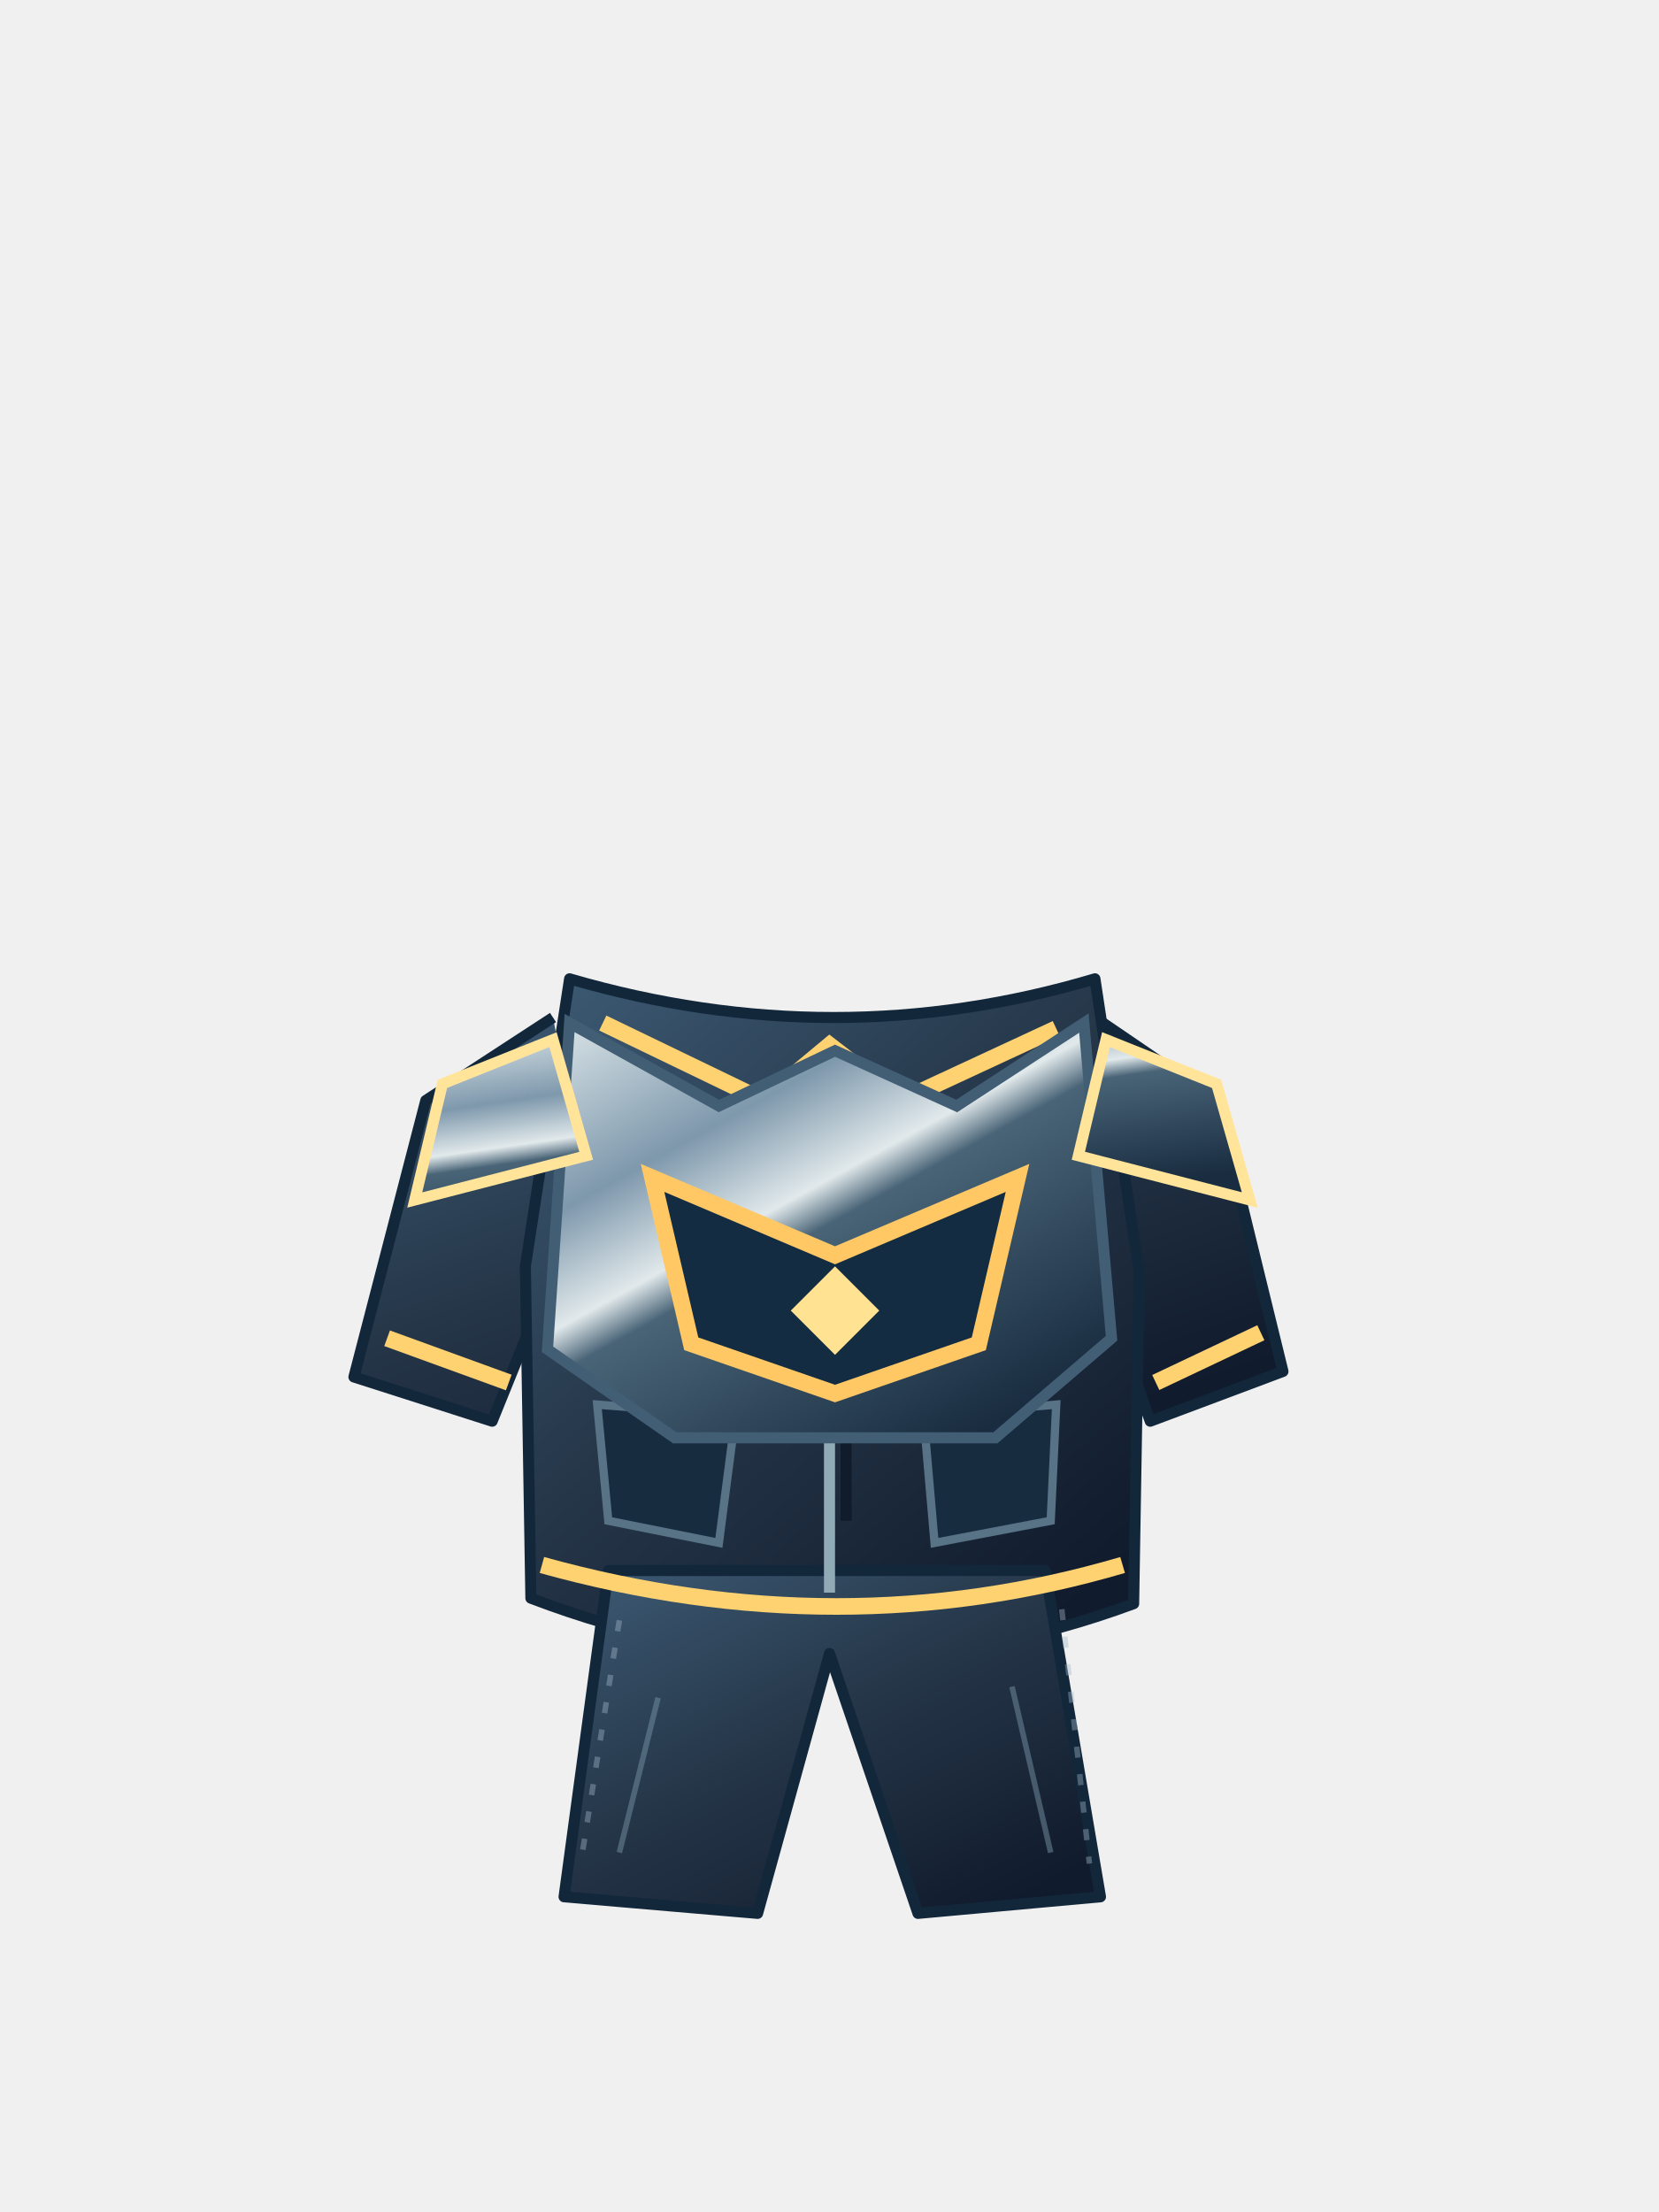
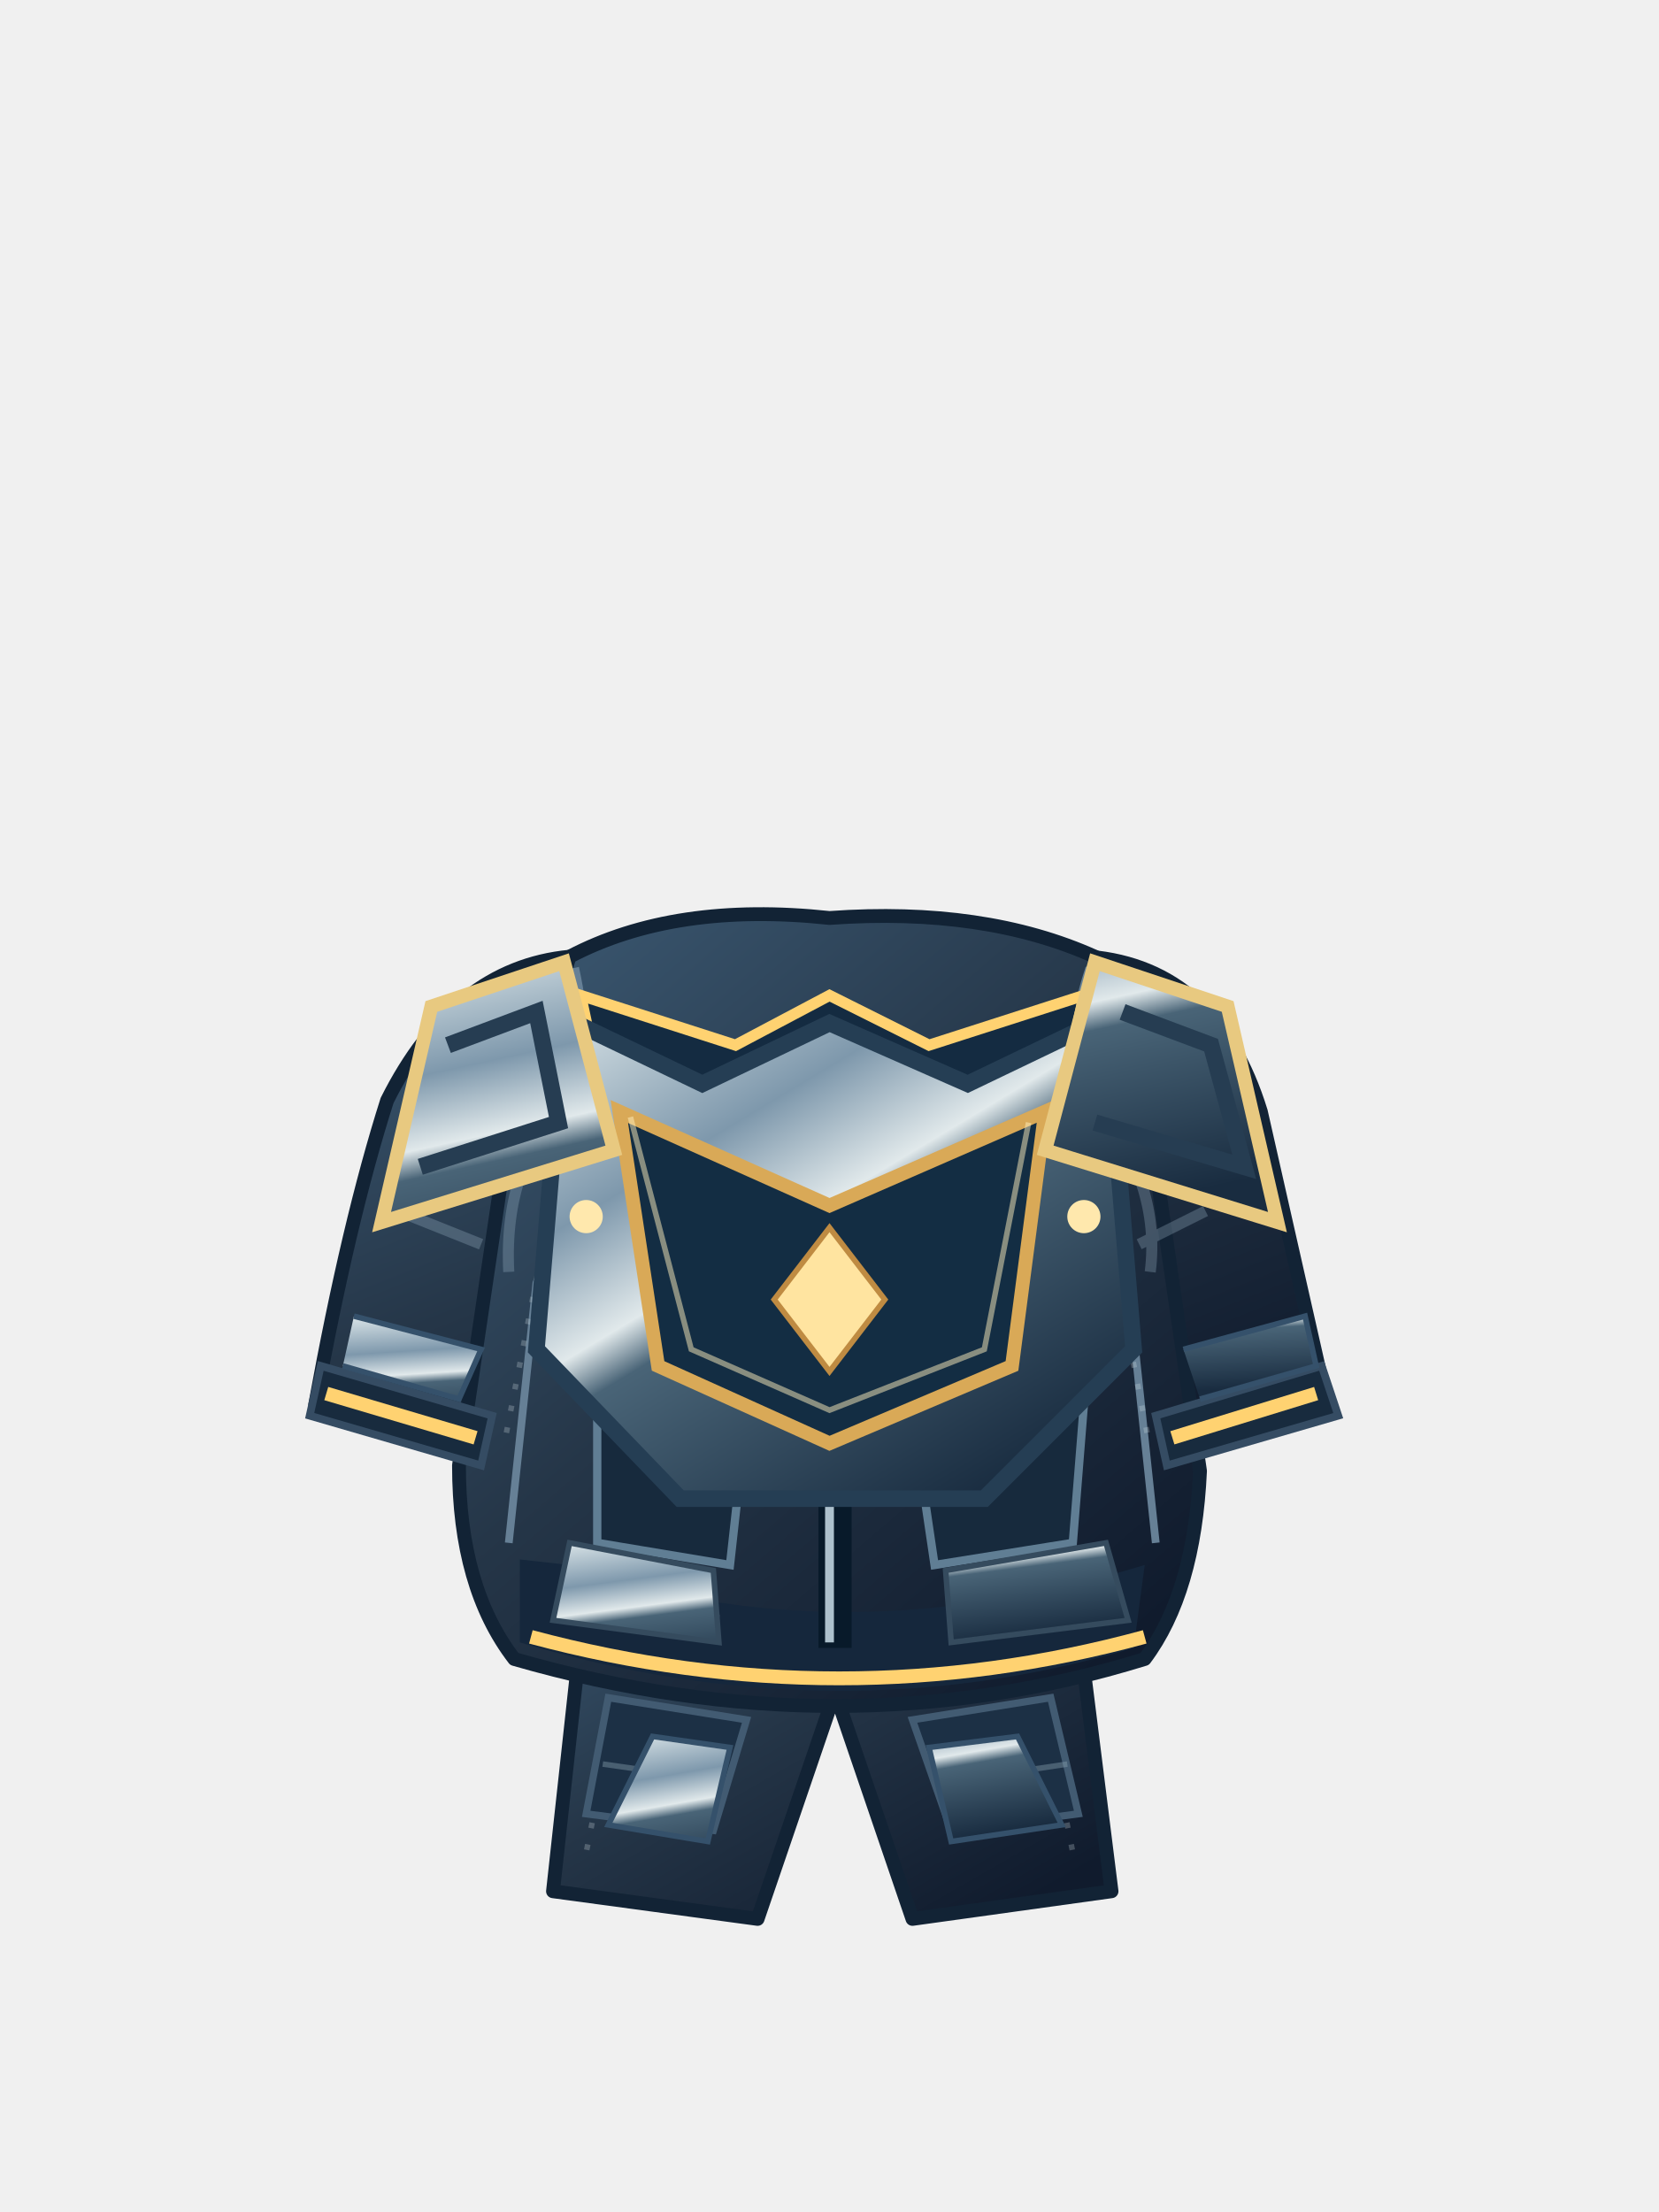
<svg xmlns="http://www.w3.org/2000/svg" viewBox="0 0 300 400">
  <defs>
    <radialGradient id="skin" cx=".32" cy=".2" r=".85">
      <stop stop-color="#eac086" />
      <stop offset=".55" stop-color="#93603e" />
      <stop offset="1" stop-color="#392b37" />
    </radialGradient>
    <linearGradient id="cloth" x2=".8" y2="1">
      <stop stop-color="#3d5b75" />
      <stop offset=".5" stop-color="#253648" />
      <stop offset="1" stop-color="#101b2d" />
    </linearGradient>
    <linearGradient id="metal" x2=".75" y2="1">
      <stop stop-color="#dce6e9" />
      <stop offset=".3" stop-color="#7e98ac" />
      <stop offset=".48" stop-color="#e1e9eb" />
      <stop offset=".55" stop-color="#496477" />
      <stop offset="1" stop-color="#192c40" />
    </linearGradient>
    <linearGradient id="trim" x2="1" y2="1">
      <stop stop-color="#edfcff" />
      <stop offset=".4" stop-color="#ffd271" />
      <stop offset="1" stop-color="#287c9f" />
    </linearGradient>
    <linearGradient id="leather" x2=".8" y2="1">
      <stop stop-color="#c59269" />
      <stop offset=".5" stop-color="#855339" />
      <stop offset="1" stop-color="#392722" />
    </linearGradient>
    <linearGradient id="hair" x2=".3" y2="1">
      <stop stop-color="#8f5a36" />
      <stop offset=".6" stop-color="#492b25" />
      <stop offset="1" stop-color="#241b22" />
    </linearGradient>
    <radialGradient id="lens" cx=".3" cy=".15">
      <stop stop-color="#84d9ef" />
      <stop offset=".6" stop-color="#153e64" />
      <stop offset="1" stop-color="#09182b" />
    </radialGradient>
  </defs>
-   <g stroke="#13273b" stroke-width="2" stroke-linejoin="round">
-     <path d="M100 184L77 199L64 249L89 257L106 215M198 184L220 199L232 248L208 257L193 215" fill="url(#cloth)" />
-     <path d="M103 177Q151 191 198 177L206 230L205 290Q151 310 96 289L95 229Z" fill="url(#cloth)" />
-     <path d="M110 284L102 343L137 346L150 299L166 346L199 343L189 284Z" fill="url(#cloth)" />
+   <g stroke="#122335" stroke-width="2.5" stroke-linejoin="round">
+     <path d="M107 278Q150 271 193 278L201 342L165 347L151 306L137 347L100 342Z" fill="url(#cloth)" />
+     <path d="M103 173Q82 175 70 199Q63 221 57 254L88 264L105 221ZM197 173Q220 175 228 201L240 254L210 264L194 221Z" fill="url(#cloth)" />
+     <path d="M103 173Q122 163 150 166Q178 164 198 173L209 211L217 266Q216 288 207 300Q152 317 93 300Q83 287 83 265L91 211Z" fill="url(#cloth)" />
  </g>
-   <path d="M109 185L138 199L150 189L163 199L191 186" fill="none" stroke="#ffd271" stroke-width="3" />
-   <path d="M150 203V288" stroke="#91abb6" stroke-width="2" />
-   <path d="M153 210V275" stroke="#101c2b" stroke-width="2" />
-   <path d="M108 254L133 256L130 279L110 275ZM167 256L191 254L190 275L169 279Z" fill="#182c40" stroke="#587286" stroke-width="1.5" />
-   <path d="M104 237Q110 203 123 199M198 238Q190 205 178 199M119 307L112 335M183 305L190 335" fill="none" stroke="#7591a3" opacity=".5" />
-   <path d="M98 283Q152 298 203 283M70 242L92 250M209 250L228 241" fill="none" stroke="#ffd271" stroke-width="3" />
-   <rect x="148" y="214" width="5" height="9" rx="2" fill="#d6e6ea" />
-   <path d="M112 216L128 218L126 237L116 238Z" fill="#ffd271" opacity=".75" />
-   <path d="M116 221l7 1m-6 4 5 1" stroke="white" opacity=".7" />
-   <path d="M112 293L105 337M192 291L197 337" fill="none" stroke="#a5baca" stroke-dasharray="2 3" opacity=".4" />
-   <path d="M103 185L130 200L151 190L173 200L196 185L201 242L180 260L122 260L99 244Z" fill="url(#metal)" stroke="#425e75" stroke-width="2" />
-   <path d="M118 213L151 227L184 213L177 243L151 252L125 243Z" fill="#142c42" stroke="#ffc865" stroke-width="3" />
-   <path d="M151 229L159 237L151 245L143 237Z" fill="#ffe292" />
-   <path d="M80 196L100 188L106 209L75 217ZM200 188L220 196L226 217L195 209Z" fill="url(#metal)" stroke="#ffe49a" stroke-width="2" />
+   <path d="M104 175Q110 202 97 232L92 279M197 175Q188 202 204 232L209 279" fill="none" stroke="#668096" stroke-width="1.4" />
+   <path d="M105 180L133 189L150 180L168 189L196 180L193 194L168 206L150 192L133 206L108 194Z" fill="#142b41" stroke="#ffd271" stroke-width="2" />
+   <path d="M103 199Q91 210 92 230M198 199Q210 214 208 230M72 219l15 6m131-6-12 6" fill="none" stroke="#a4bdd0" opacity=".28" stroke-width="2" />
+   <path d="M103 283Q151 300 207 283L205 298Q151 314 94 297L94 282Z" fill="#15273c" />
+   <path d="M96 296Q152 311 207 296" fill="none" stroke="#ffd271" stroke-width="2.5" />
+   <path d="M151 203V298" stroke="#081a2a" stroke-width="6" />
+   <path d="M150 203V297" stroke="#adc1cd" stroke-width="1.6" />
+   <path d="M108 254L135 256L132 283L108 279ZM165 256L196 254L194 279L169 283Z" fill="#172a3d" stroke="#607e94" stroke-width="1.5" />
+   <path d="M108 255l27 2m31 0 29-2" stroke="#ffd271" stroke-width="1" />
+   <path d="M114 260l16 1m42 0 17-1" stroke="#b7c6cf" opacity=".35" stroke-dasharray="1 2" />
+   <rect x="147" y="217" width="7" height="11" rx="2" fill="url(#metal)" stroke="#1c3347" />
+   <path d="M113 216L134 218L132 240L117 241Z" fill="#123c50" stroke="#ffd271" stroke-width="1.2" />
+   <path d="M118 222l10 1m-9 5 7 1" stroke="#ffd271" stroke-width="2" />
+   <circle cx="121" cy="236" r="1.5" fill="#d8f5ff" />
+   <path d="M58 247L89 256L87 265L56 256ZM209 256L239 247L242 256L211 265Z" fill="#182b3e" stroke="#354c63" stroke-width="1.4" />
+   <path d="M59 252L86 260M212 260L238 252" stroke="#ffd271" stroke-width="2.5" />
+   <path d="M101 211L91 262M198 211L208 262M111 310L106 335M189 310L194 335" fill="none" stroke="#dce8ed" opacity=".25" stroke-dasharray="1 3" />
+   <path d="M110 307L135 311L129 331L106 328ZM165 311L190 307L195 328L172 331Z" fill="#1c3045" stroke="#425b72" stroke-width="1.3" />
+   <path d="M109 319l21 3m43 0 20-3" stroke="#8ca4b5" opacity=".4" />
+   <path d="M116 246l13 2m46 0 13-2M110 289l20 4m44 0 19-4" stroke="#7a94a8" opacity=".22" stroke-width="2" />
+   <path d="M102 184L127 196L150 185L175 196L200 184L205 244L178 271L123 271L97 244Z" fill="url(#metal)" stroke="#253e54" stroke-width="3" />
+   <path d="M112 201L150 218L189 201L183 247L150 261L119 247Z" fill="#132d43" stroke="#d9a957" stroke-width="2.5" />
+   <path d="M114 202L125 244L150 255L178 244L186 203" fill="none" stroke="#fff0bd" opacity=".5" />
+   <path d="M150 222L160 235L150 248L140 235Z" fill="#ffe4a0" stroke="#bf8b42" />
+   <path d="M78 182L102 174L111 208L69 221ZM198 174L222 182L231 221L189 208Z" fill="url(#metal)" stroke="#e8c980" stroke-width="2.5" />
+   <path d="M81 189L97 183L101 203L76 211M203 183L219 189L225 211L198 203" fill="none" stroke="#263d52" stroke-width="3" />
+   <path d="M103 279L129 284L130 297L100 293ZM171 284L200 279L204 293L172 297Z" fill="url(#metal)" stroke="#354b5e" />
+   <circle cx="106" cy="220" r="3" fill="#ffe8ad" />
+   <circle cx="196" cy="220" r="3" fill="#ffe8ad" />
+   <path d="M118 314L132 316L128 333L110 330ZM168 316L184 314L192 330L172 333Z" fill="url(#metal)" stroke="#35516b" />
+   <path d="M64 238L87 244L83 253L62 247M214 244L236 238L238 247L217 253" fill="url(#metal)" stroke="#35516b" />
</svg>
